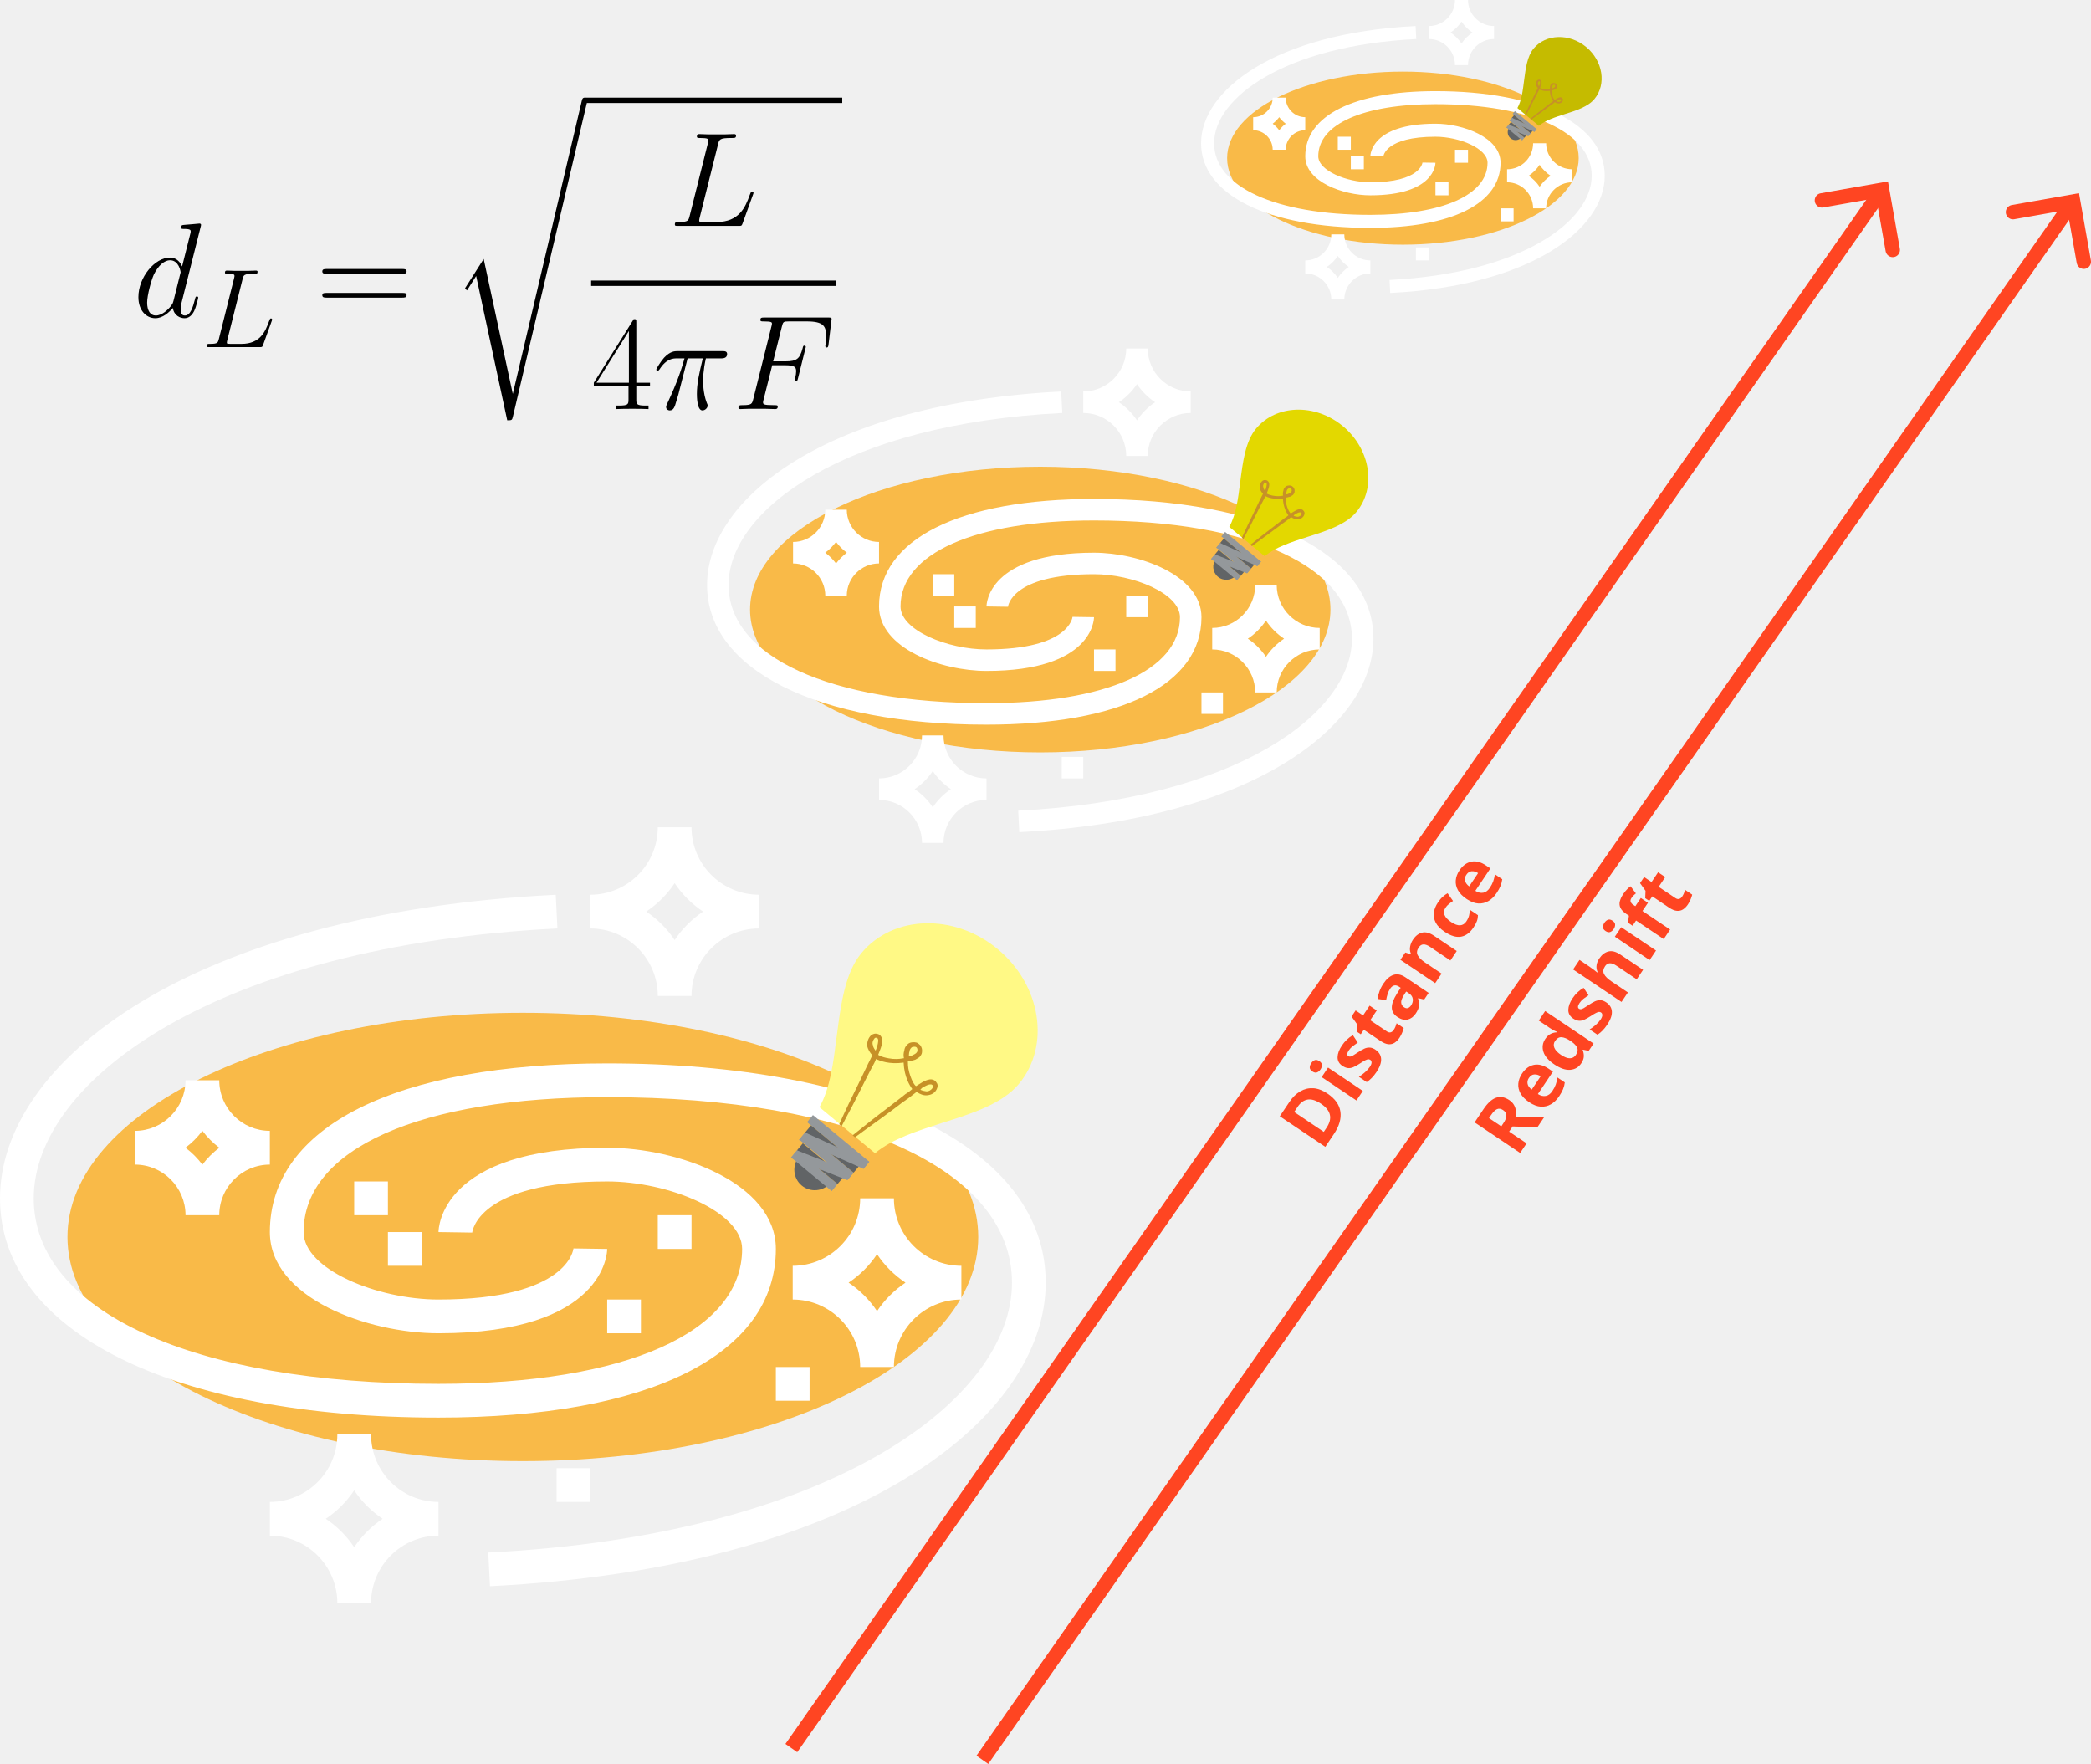
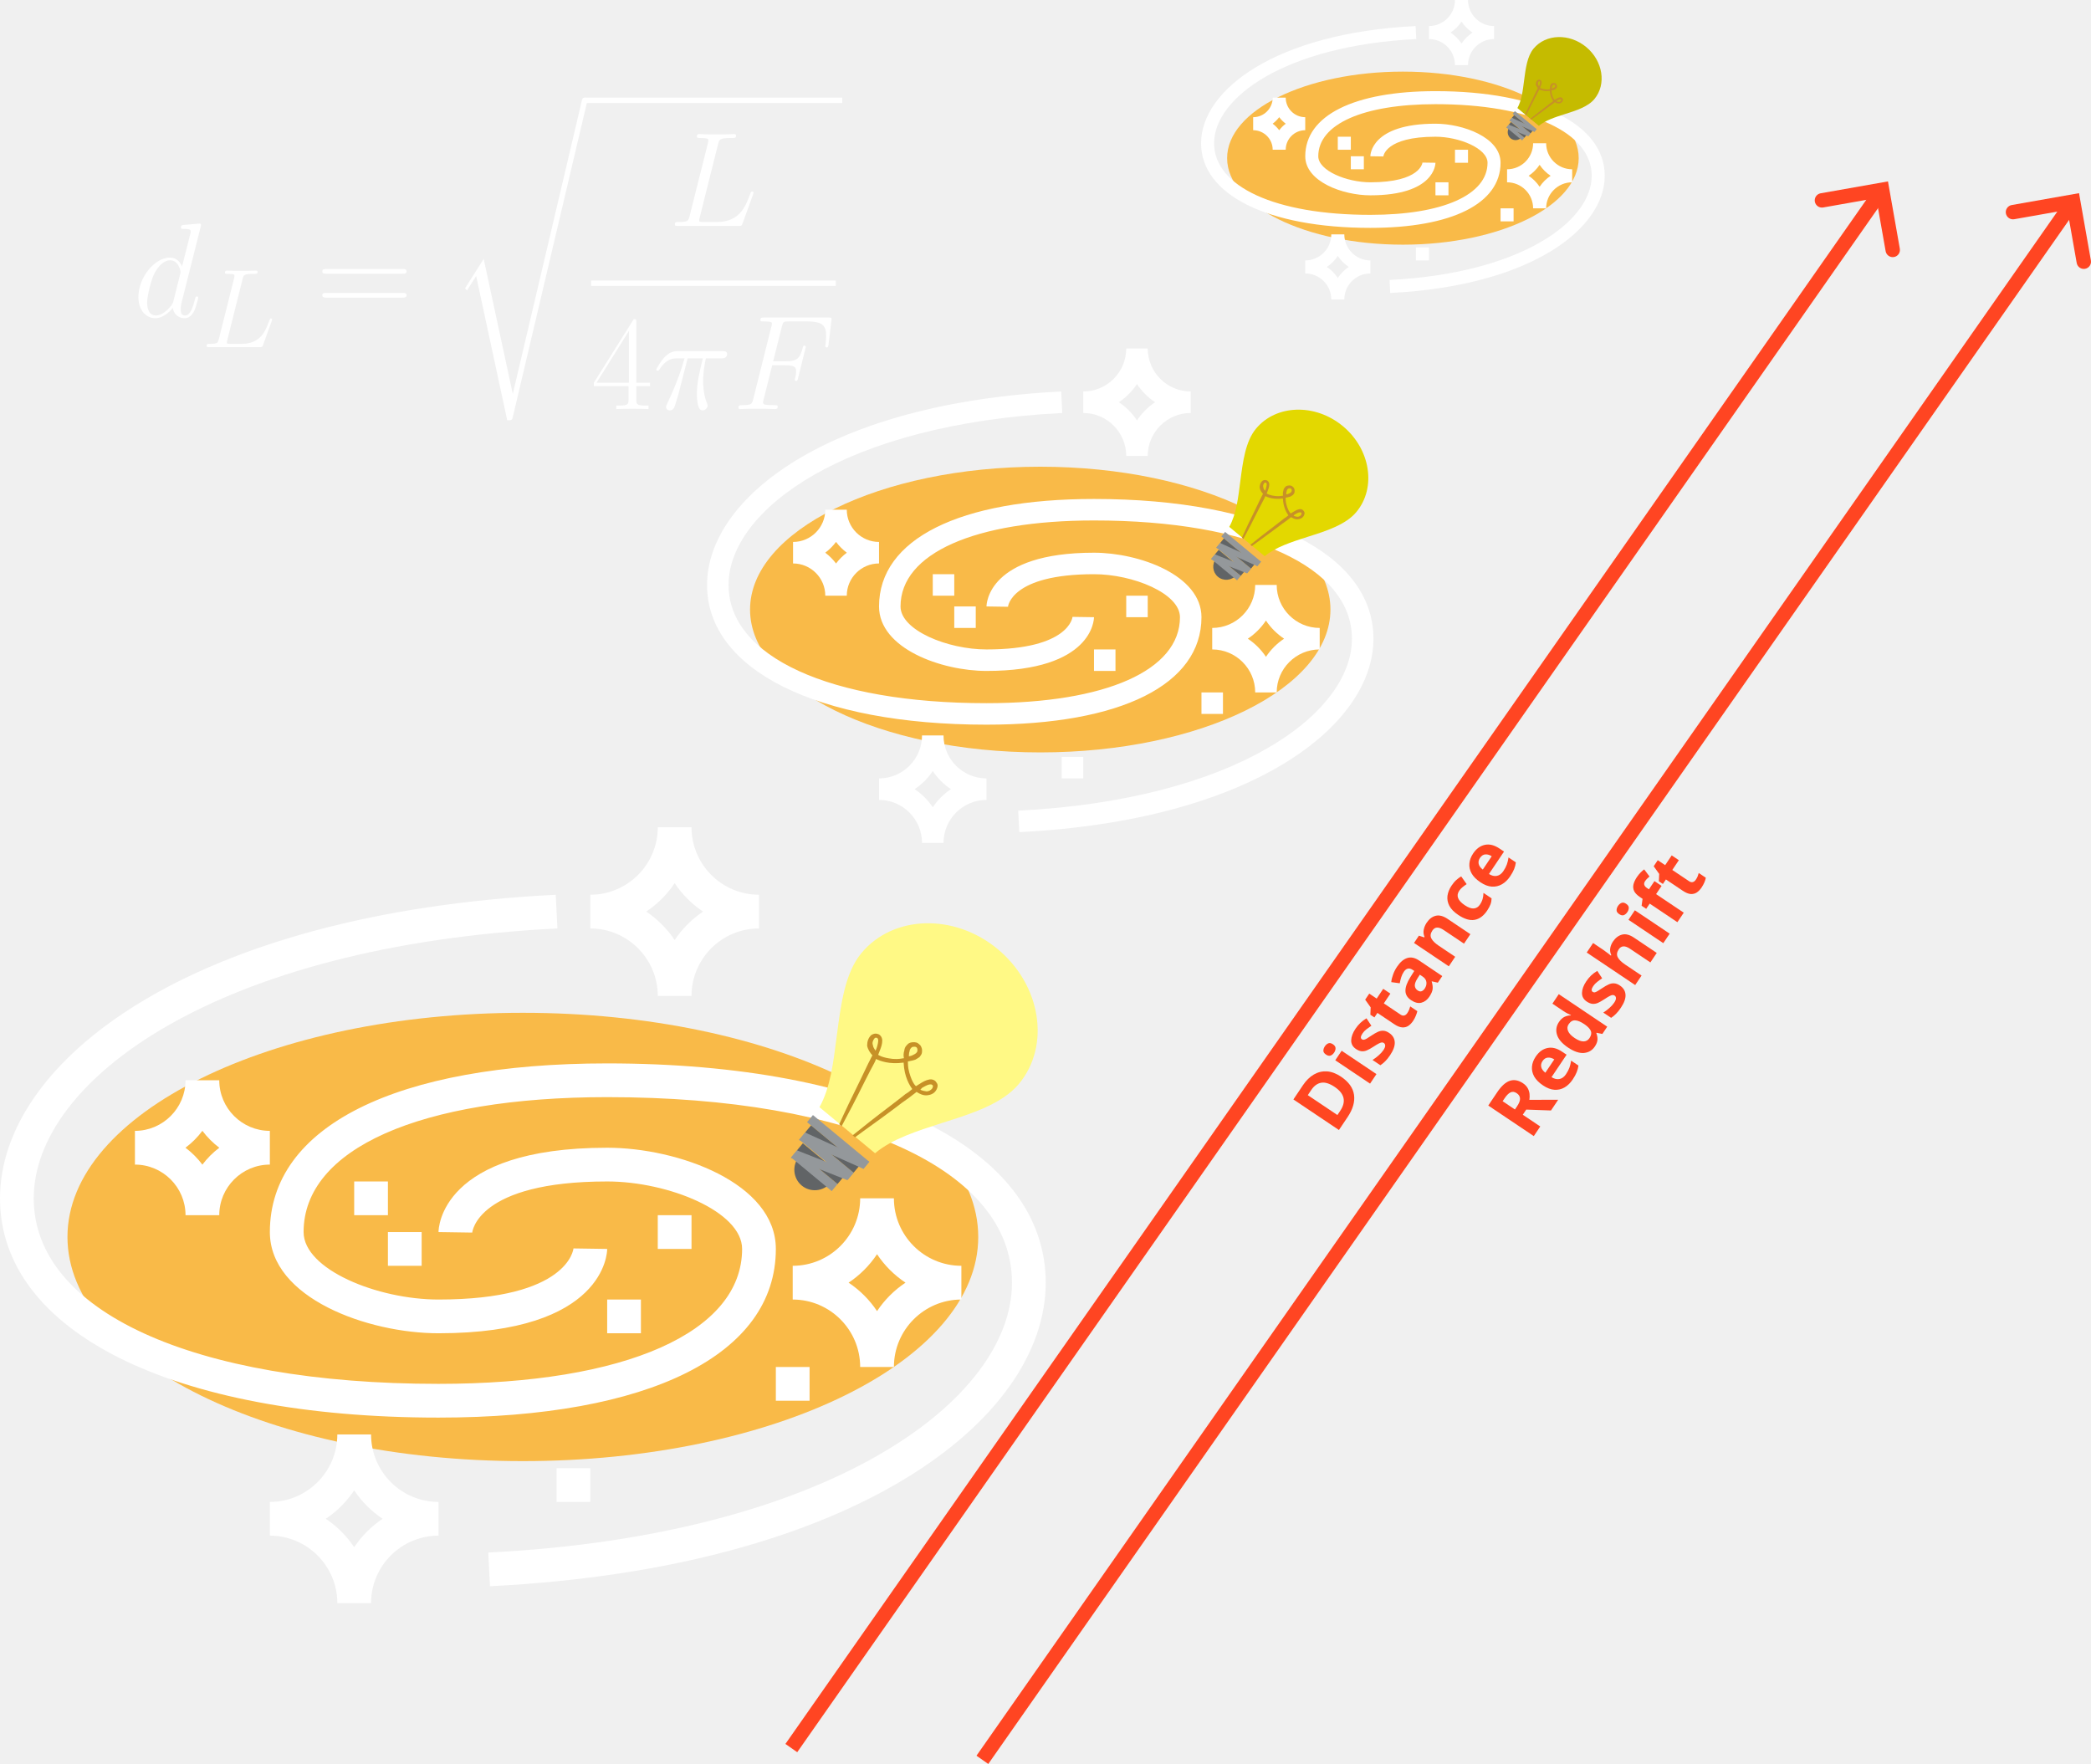
<svg xmlns="http://www.w3.org/2000/svg" xmlns:xlink="http://www.w3.org/1999/xlink" width="153.699mm" height="129.657mm" viewBox="0 0 153.699 129.657" version="1.1" id="svg14312" xml:space="preserve">
  <defs id="defs14309">
    <rect x="373.015" y="539.578" width="275.342" height="39.677" id="rect18502" />
-     <marker style="overflow:visible" id="Arrow3" refX="0" refY="0" orient="auto-start-reverse" markerWidth="4.207" markerHeight="7" viewBox="0 0 4.207 7" preserveAspectRatio="xMidYMid">
-       <path style="fill:none;stroke:context-stroke;stroke-width:1;stroke-linecap:round" d="M 3,-3 0,0 3,3" id="arrow3" transform="rotate(180,0.125,0)" />
-     </marker>
-     <marker style="overflow:visible" id="Arrow3-5" refX="0" refY="0" orient="auto-start-reverse" markerWidth="4.207" markerHeight="7" viewBox="0 0 4.207 7" preserveAspectRatio="xMidYMid">
-       <path style="fill:none;stroke:context-stroke;stroke-width:1;stroke-linecap:round" d="M 3,-3 0,0 3,3" id="arrow3-6" transform="rotate(180,0.125,0)" />
-     </marker>
    <rect x="373.015" y="539.578" width="275.342" height="39.677" id="rect18502-2" />
    <path id="g0-114" d="M 11.551,53.59 H 11.526 L 6.172,28.753 2.925,33.859 c -0.174,0.223 -0.174,0.273 -0.174,0.297 0,0.099 0.322,0.372 0.347,0.397 l 1.686,-2.652 5.726,26.597 c 0.818,0 0.892,0 1.041,-0.644 L 25.184,0.025 c 0.05,-0.174 0.099,-0.397 0.099,-0.521 0,-0.273 -0.198,-0.496 -0.496,-0.496 -0.397,0 -0.471,0.322 -0.545,0.669 z" />
    <path id="g3-52" d="m 8.328,-16.037 c 0,-0.521 -0.025,-0.545 -0.471,-0.545 L 0.496,-4.858 v 0.644 h 6.395 v 2.429 c 0,0.892 -0.05,1.14 -1.785,1.14 H 4.635 V 0 c 0.793,-0.05 2.132,-0.05 2.974,-0.05 0.843,0 2.181,0 2.974,0.05 v -0.644 h -0.471 c -1.735,0 -1.785,-0.248 -1.785,-1.14 v -2.429 h 2.528 V -4.858 H 8.328 Z m -1.363,1.636 v 9.543 h -5.974 z" />
    <path id="g3-61" d="m 15.938,-7.957 c 0.372,0 0.744,0 0.744,-0.421 0,-0.446 -0.421,-0.446 -0.843,-0.446 H 1.983 c -0.421,0 -0.843,0 -0.843,0.446 0,0.421 0.372,0.421 0.744,0.421 z m -0.099,4.412 c 0.421,0 0.843,0 0.843,-0.446 0,-0.421 -0.372,-0.421 -0.744,-0.421 H 1.884 c -0.372,0 -0.744,0 -0.744,0.421 0,0.446 0.421,0.446 0.843,0.446 z" />
    <use id="g2-25" xlink:href="#g1-25" transform="scale(1.199614)" />
    <use id="g2-70" xlink:href="#g1-70" transform="scale(1.199614)" />
    <use id="g2-76" xlink:href="#g1-76" transform="scale(1.199614)" />
    <use id="g2-100" xlink:href="#g1-100" transform="scale(1.199614)" />
    <path id="g1-25" d="m 5.352,-7.79 h 2.335 c -0.558,2.314 -0.909,3.823 -0.909,5.476 0,0.289 0,2.521 0.847,2.521 0.434,0 0.806,-0.393 0.806,-0.744 0,-0.103 0,-0.145 -0.145,-0.455 -0.558,-1.426 -0.558,-3.203 -0.558,-3.347 0,-0.124 0,-1.591 0.434,-3.451 h 2.314 c 0.269,0 0.95,0 0.95,-0.661 0,-0.455 -0.393,-0.455 -0.765,-0.455 h -6.798 c -0.475,0 -1.178,0 -2.128,1.012 -0.537,0.599 -1.198,1.694 -1.198,1.818 0,0.124 0.103,0.165 0.227,0.165 0.145,0 0.165,-0.062 0.269,-0.186 C 2.108,-7.79 3.182,-7.79 3.699,-7.79 h 1.178 c -0.455,1.55 -0.971,3.347 -2.665,6.963 -0.165,0.331 -0.165,0.372 -0.165,0.496 0,0.434 0.372,0.537 0.558,0.537 0.599,0 0.765,-0.537 1.012,-1.405 0.331,-1.054 0.331,-1.095 0.537,-1.922 z" />
    <path id="g1-70" d="m 6.137,-6.736 h 1.984 c 1.57,0 1.694,0.351 1.694,0.95 0,0.269 -0.041,0.558 -0.145,1.012 -0.041,0.083 -0.062,0.186 -0.062,0.227 0,0.145 0.083,0.227 0.227,0.227 0.165,0 0.186,-0.083 0.269,-0.413 l 1.198,-4.814 c 0,-0.083 -0.062,-0.207 -0.207,-0.207 -0.186,0 -0.207,0.083 -0.289,0.434 -0.434,1.55 -0.847,1.984 -2.645,1.984 h -1.88 l 1.343,-5.352 c 0.186,-0.723 0.227,-0.785 1.074,-0.785 h 2.769 c 2.583,0 2.955,0.765 2.955,2.232 0,0.124 0,0.579 -0.062,1.116 -0.021,0.083 -0.062,0.351 -0.062,0.434 0,0.165 0.103,0.227 0.227,0.227 0.145,0 0.227,-0.083 0.269,-0.455 l 0.434,-3.616 c 0,-0.062 0.041,-0.269 0.041,-0.31 0,-0.227 -0.186,-0.227 -0.558,-0.227 H 4.918 c -0.393,0 -0.599,0 -0.599,0.372 0,0.227 0.145,0.227 0.496,0.227 1.281,0 1.281,0.145 1.281,0.372 0,0.103 -0.021,0.186 -0.083,0.413 L 3.223,-1.529 c -0.186,0.723 -0.227,0.93 -1.674,0.93 -0.393,0 -0.599,0 -0.599,0.372 C 0.95,0 1.136,0 1.26,0 1.653,0 2.066,-0.041 2.459,-0.041 H 5.145 C 5.6,-0.041 6.095,0 6.55,0 c 0.186,0 0.434,0 0.434,-0.372 0,-0.227 -0.124,-0.227 -0.579,-0.227 -1.632,0 -1.674,-0.145 -1.674,-0.455 0,-0.103 0.041,-0.269 0.083,-0.413 z" />
    <path id="g1-76" d="m 7.583,-12.521 c 0.186,-0.785 0.248,-0.992 2.066,-0.992 0.558,0 0.703,0 0.703,-0.393 0,-0.207 -0.227,-0.207 -0.31,-0.207 -0.413,0 -0.888,0.041 -1.302,0.041 H 5.971 c -0.393,0 -0.847,-0.041 -1.24,-0.041 -0.165,0 -0.393,0 -0.393,0.393 0,0.207 0.186,0.207 0.496,0.207 1.26,0 1.26,0.165 1.26,0.393 0,0.041 0,0.165 -0.083,0.475 L 3.223,-1.529 c -0.186,0.723 -0.227,0.93 -1.674,0.93 -0.393,0 -0.599,0 -0.599,0.372 C 0.95,0 1.074,0 1.488,0 h 9.257 c 0.455,0 0.475,-0.021 0.62,-0.393 l 1.591,-4.401 c 0.041,-0.103 0.083,-0.227 0.083,-0.289 0,-0.124 -0.103,-0.207 -0.207,-0.207 -0.021,0 -0.124,0 -0.165,0.083 -0.041,0.021 -0.041,0.062 -0.207,0.455 -0.661,1.818 -1.591,4.153 -5.083,4.153 H 5.393 c -0.289,0 -0.331,0 -0.455,-0.021 -0.227,-0.021 -0.248,-0.062 -0.248,-0.227 0,-0.145 0.041,-0.269 0.083,-0.455 z" />
    <path id="g1-100" d="m 10.393,-13.823 c 0.021,-0.083 0.062,-0.207 0.062,-0.31 0,-0.207 -0.207,-0.207 -0.248,-0.207 -0.021,0 -1.033,0.083 -1.136,0.103 -0.351,0.021 -0.661,0.062 -1.033,0.083 -0.517,0.041 -0.661,0.062 -0.661,0.434 0,0.207 0.165,0.207 0.455,0.207 1.012,0 1.033,0.186 1.033,0.393 0,0.124 -0.041,0.289 -0.062,0.351 L 7.542,-7.748 C 7.315,-8.286 6.757,-9.112 5.682,-9.112 c -2.335,0 -4.856,3.017 -4.856,6.075 0,2.046 1.198,3.244 2.603,3.244 1.136,0 2.108,-0.888 2.686,-1.57 0.207,1.219 1.178,1.57 1.798,1.57 0.62,0 1.116,-0.372 1.488,-1.116 0.331,-0.703 0.62,-1.963 0.62,-2.046 0,-0.103 -0.083,-0.186 -0.207,-0.186 -0.186,0 -0.207,0.103 -0.289,0.413 -0.31,1.219 -0.703,2.521 -1.55,2.521 -0.599,0 -0.641,-0.537 -0.641,-0.95 0,-0.083 0,-0.517 0.145,-1.095 z M 6.219,-2.459 c -0.103,0.351 -0.103,0.393 -0.393,0.785 -0.455,0.579 -1.364,1.467 -2.335,1.467 -0.847,0 -1.322,-0.765 -1.322,-1.984 0,-1.136 0.641,-3.451 1.033,-4.318 0.703,-1.446 1.674,-2.19 2.48,-2.19 1.364,0 1.632,1.694 1.632,1.86 0,0.021 -0.062,0.289 -0.083,0.331 z" />
  </defs>
  <g id="layer1" transform="translate(21.22849,37.40943)">
    <g id="g16296" transform="matrix(0.2645833,0,0,0.2645833,-21.75766,13.47963)">
      <g id="g16294">
        <ellipse style="fill:#f9ba48" cx="147.256" cy="151.301" rx="126.513" ry="62.273" id="ellipse16268" />
        <path style="fill:#ffffff" d="m 170.684,103.086 c -58.679,0 -93.713,17.515 -93.713,46.857 0,18.344 27.214,28.114 46.857,28.114 46.327,0 46.857,-22.472 46.857,-23.428 l -9.367,-0.141 c -0.009,0.141 -1.354,14.198 -37.49,14.198 -16.976,0 -37.485,-8.359 -37.485,-18.743 0,-23.124 32.317,-37.485 84.342,-37.485 68.312,0 112.456,20.233 112.456,51.542 0,32.818 -50.989,70.252 -145.49,74.975 l 0.469,9.357 c 101.36,-5.065 154.393,-46.262 154.393,-84.333 -0.002,-37.003 -47.824,-60.913 -121.829,-60.913 z" id="path16270" />
        <path style="fill:#ffffff" d="m 217.541,154.628 c 0,-18.344 -27.214,-28.114 -46.857,-28.114 -46.327,0 -46.857,22.472 -46.857,23.428 l 9.367,0.141 c 0.009,-0.141 1.354,-14.198 37.49,-14.198 16.976,0 37.485,8.359 37.485,18.743 0,23.124 -32.317,37.485 -84.342,37.485 -68.312,0 -112.456,-20.233 -112.456,-51.542 0,-32.818 50.989,-70.252 145.49,-74.975 l -0.469,-9.357 C 55.032,61.303 2,102.5 2,140.571 c 0,37.003 47.822,60.914 121.827,60.914 58.679,0 93.714,-17.515 93.714,-46.857 z" id="path16272" />
        <path style="fill:#ffffff" d="m 53.542,107.771 c 0,7.75 -6.307,14.057 -14.057,14.057 v 9.371 c 7.75,0 14.057,6.307 14.057,14.057 h 9.371 c 0,-7.75 6.307,-14.057 14.057,-14.057 v -9.371 c -7.75,0 -14.057,-6.307 -14.057,-14.057 z m 4.686,23.443 c -1.335,-1.776 -2.919,-3.364 -4.7,-4.7 1.781,-1.335 3.364,-2.924 4.7,-4.7 1.335,1.776 2.919,3.364 4.7,4.7 -1.781,1.335 -3.365,2.924 -4.7,4.7 z" id="path16274" />
        <path style="fill:#ffffff" d="m 240.969,187.428 h 9.371 c 0,-10.337 8.406,-18.743 18.743,-18.743 v -9.371 c -10.337,0 -18.743,-8.406 -18.743,-18.743 h -9.371 c 0,10.337 -8.406,18.743 -18.743,18.743 v 9.371 c 10.337,0 18.743,8.406 18.743,18.743 z m 4.686,-31.333 c 2.08,3.13 4.775,5.82 7.905,7.905 -3.13,2.08 -5.82,4.775 -7.905,7.905 -2.08,-3.13 -4.775,-5.82 -7.905,-7.905 3.13,-2.081 5.824,-4.775 7.905,-7.905 z" id="path16276" />
        <path style="fill:#ffffff" d="m 105.085,206.17 h -9.371 c 0,10.337 -8.406,18.743 -18.743,18.743 v 9.371 c 10.337,0 18.743,8.406 18.743,18.743 h 9.371 c 0,-10.337 8.406,-18.743 18.743,-18.743 v -9.371 c -10.337,0 -18.743,-8.406 -18.743,-18.743 z m -4.686,31.333 c -2.08,-3.13 -4.775,-5.82 -7.905,-7.905 3.13,-2.08 5.82,-4.775 7.905,-7.905 2.08,3.13 4.775,5.82 7.905,7.905 -3.13,2.081 -5.825,4.775 -7.905,7.905 z" id="path16278" />
        <path style="fill:#ffffff" d="m 184.741,84.343 h 9.371 c 0,-10.337 8.406,-18.743 18.743,-18.743 v -9.371 c -10.337,0 -18.743,-8.406 -18.743,-18.743 h -9.371 c 0,10.337 -8.406,18.743 -18.743,18.743 V 65.6 c 10.337,0 18.743,8.406 18.743,18.743 z m 4.686,-31.333 c 2.08,3.13 4.775,5.82 7.905,7.905 -3.13,2.08 -5.82,4.775 -7.905,7.905 -2.08,-3.13 -4.775,-5.82 -7.905,-7.905 3.13,-2.081 5.824,-4.775 7.905,-7.905 z" id="path16280" />
        <rect x="100.399" y="135.885" style="fill:#ffffff" width="9.371" height="9.371" id="rect16282" />
        <rect x="109.77" y="149.942" style="fill:#ffffff" width="9.371" height="9.371" id="rect16284" />
        <rect x="170.684" y="168.685" style="fill:#ffffff" width="9.371" height="9.371" id="rect16286" />
        <rect x="184.741" y="145.257" style="fill:#ffffff" width="9.371" height="9.371" id="rect16288" />
        <rect x="217.541" y="187.428" style="fill:#ffffff" width="9.371" height="9.371" id="rect16290" />
        <rect x="156.627" y="215.542" style="fill:#ffffff" width="9.371" height="9.371" id="rect16292" />
        <g id="g17436" transform="matrix(1.094839,0.907303,-0.907303,1.094839,245.9494,40.10526)">
          <path d="m 28,58 c 0,2.2 1.8,4 4,4 2.2,0 4,-1.8 4,-4 h -8" fill="#616466" id="path17394" />
          <path d="M 24.9,48 H 39 C 39.8,43.7 42.5,39.5 45.3,35.1 48.6,30 52,24.7 52,19.6 52,9.9 43,2 32,2 21,2 12,9.9 12,19.6 c 0,5.1 3.4,10.4 6.6,15.5 2.8,4.4 5.5,8.6 6.3,12.9" fill="#ffce31" id="path17396" style="fill:#fff985;fill-opacity:1" />
          <path d="m 26.4,33.6 c 0.1,0.6 0.3,1.2 0.4,1.8 0.3,1.1 0.5,2.1 0.8,3.2 0.9,3.8 1.7,7 2.4,9.5 h 0.6 c -0.5,-2.5 -1.2,-5.8 -2.1,-9.6 -0.2,-1 -0.5,-2.1 -0.7,-3.2 -0.1,-0.5 -0.2,-1.1 -0.4,-1.6 0.8,-0.2 2.7,-0.8 4.6,-2.9 1.9,2.1 3.8,2.7 4.6,2.9 -0.1,0.6 -0.2,1.1 -0.4,1.6 -0.2,1.1 -0.5,2.2 -0.7,3.2 -0.9,3.8 -1.6,7.1 -2.1,9.6 H 34 c 0.6,-2.5 1.5,-5.7 2.4,-9.5 0.2,-1 0.5,-2.1 0.8,-3.2 0.1,-0.6 0.3,-1.2 0.4,-1.8 0.8,-0.1 1.5,-0.3 2,-0.8 0.6,-0.6 0.9,-1.3 0.7,-2.1 -0.1,-0.4 -0.3,-0.9 -0.9,-1 -0.3,-0.1 -0.5,-0.1 -0.8,0 -0.3,0.1 -0.5,0.3 -0.6,0.4 -0.5,0.6 -0.7,1.2 -0.9,1.8 l -0.3,0.9 c 0,0 -0.8,0.1 -2.7,-1.2 -1,-0.7 -1.3,-1.2 -1.6,-1.5 0.3,-0.4 0.6,-0.7 0.9,-1.2 0.1,-0.3 0.2,-0.5 0.3,-0.9 0,-0.3 0,-0.7 -0.2,-1 -0.2,-0.3 -0.4,-0.6 -0.9,-0.8 -0.2,-0.1 -0.4,-0.1 -0.6,-0.1 -0.2,0 -0.4,0 -0.6,0.1 -0.4,0.2 -0.7,0.5 -0.9,0.8 -0.2,0.3 -0.2,0.7 -0.2,1 0,0.3 0.1,0.6 0.3,0.9 0.2,0.5 0.5,0.9 0.9,1.2 -0.3,0.3 -0.6,0.8 -1.6,1.5 -1.8,1.2 -2.7,1.2 -2.7,1.2 L 26.9,31.9 C 26.7,31.3 26.5,30.7 26,30.1 25.9,30 25.7,29.8 25.4,29.7 c -0.3,-0.1 -0.6,-0.1 -0.8,0 -0.6,0.2 -0.8,0.7 -0.9,1 -0.1,0.8 0.2,1.5 0.7,2.1 0.6,0.5 1.3,0.7 2,0.8 M 38,32.1 c 0.2,-0.5 0.4,-1.1 0.8,-1.4 0.1,-0.1 0.2,-0.1 0.2,-0.1 h 0.2 c 0.1,0 0.2,0.1 0.3,0.4 0.1,0.4 -0.1,1 -0.5,1.3 -0.3,0.2 -0.7,0.4 -1.1,0.5 0,-0.3 0,-0.5 0.1,-0.7 m -6.6,-4.8 c 0.2,-0.2 0.4,-0.4 0.6,-0.4 0.2,0 0.4,0.1 0.6,0.4 0.2,0.3 0.1,0.7 -0.1,1.1 -0.1,0.3 -0.3,0.6 -0.5,0.8 -0.2,-0.3 -0.4,-0.5 -0.5,-0.8 -0.2,-0.3 -0.3,-0.7 -0.1,-1.1 m -6.8,3.5 c 0,-0.2 0.1,-0.3 0.3,-0.4 h 0.2 c 0,0 0.1,0.1 0.2,0.1 0.3,0.3 0.6,0.9 0.8,1.4 0.1,0.2 0.1,0.4 0.2,0.6 -0.4,-0.1 -0.8,-0.2 -1.1,-0.5 -0.4,-0.2 -0.6,-0.7 -0.6,-1.2" fill="#c79127" id="path17398" />
          <g fill="#94989b" id="g17404">
            <path d="m 24.9,50 h 14.3 v 1.8 H 24.9 Z" id="path17400" />
            <path d="m 25.9,53.6 h 12.3 v 1.8 H 25.9 Z" id="path17402" />
          </g>
          <path fill="#616466" d="m 25.9,51.8 h 12.3 v 1.8 H 25.9 Z" id="path17406" />
          <g fill="#94989b" id="g17412">
            <path d="m 39.2,50 -13.3,3.6 v 1.9 l 13.3,-3.7 z" id="path17408" />
            <path d="m 26.9,57.3 h 10.3 v 1.8 H 26.9 Z" id="path17410" />
          </g>
          <path fill="#616466" d="m 26.9,55.5 h 10.3 v 1.8 H 26.9 Z" id="path17414" />
          <path fill="#94989b" d="m 38.2,53.6 -11.3,3.7 v 1.9 l 11.3,-3.7 z" id="path17416" />
        </g>
      </g>
    </g>
  </g>
  <g id="galmid" transform="matrix(0.1686043,0,0,0.1686043,51.63547,19.29503)">
    <ellipse cx="147.256" cy="151.301" rx="126.513" ry="62.273" id="ellipsemid" style="fill-opacity:1;stroke:#000000;stroke-opacity:0" fill="#f9ba48" />
    <path style="fill:#ffffff" d="m 170.684,103.086 c -58.679,0 -93.713,17.515 -93.713,46.857 0,18.344 27.214,28.114 46.857,28.114 46.327,0 46.857,-22.472 46.857,-23.428 l -9.367,-0.141 c -0.009,0.141 -1.354,14.198 -37.49,14.198 -16.976,0 -37.485,-8.359 -37.485,-18.743 0,-23.124 32.317,-37.485 84.342,-37.485 68.312,0 112.456,20.233 112.456,51.542 0,32.818 -50.989,70.252 -145.49,74.975 l 0.469,9.357 c 101.36,-5.065 154.393,-46.262 154.393,-84.333 -0.002,-37.003 -47.824,-60.913 -121.829,-60.913 z" id="path16270-5" />
    <path style="fill:#ffffff" d="m 217.541,154.628 c 0,-18.344 -27.214,-28.114 -46.857,-28.114 -46.327,0 -46.857,22.472 -46.857,23.428 l 9.367,0.141 c 0.009,-0.141 1.354,-14.198 37.49,-14.198 16.976,0 37.485,8.359 37.485,18.743 0,23.124 -32.317,37.485 -84.342,37.485 -68.312,0 -112.456,-20.233 -112.456,-51.542 0,-32.818 50.989,-70.252 145.49,-74.975 l -0.469,-9.357 C 55.032,61.303 2,102.5 2,140.571 c 0,37.003 47.822,60.914 121.827,60.914 58.679,0 93.714,-17.515 93.714,-46.857 z" id="path16272-5" />
    <path style="fill:#ffffff" d="m 53.542,107.771 c 0,7.75 -6.307,14.057 -14.057,14.057 v 9.371 c 7.75,0 14.057,6.307 14.057,14.057 h 9.371 c 0,-7.75 6.307,-14.057 14.057,-14.057 v -9.371 c -7.75,0 -14.057,-6.307 -14.057,-14.057 z m 4.686,23.443 c -1.335,-1.776 -2.919,-3.364 -4.7,-4.7 1.781,-1.335 3.364,-2.924 4.7,-4.7 1.335,1.776 2.919,3.364 4.7,4.7 -1.781,1.335 -3.365,2.924 -4.7,4.7 z" id="path16274-4" />
    <path style="fill:#ffffff" d="m 240.969,187.428 h 9.371 c 0,-10.337 8.406,-18.743 18.743,-18.743 v -9.371 c -10.337,0 -18.743,-8.406 -18.743,-18.743 h -9.371 c 0,10.337 -8.406,18.743 -18.743,18.743 v 9.371 c 10.337,0 18.743,8.406 18.743,18.743 z m 4.686,-31.333 c 2.08,3.13 4.775,5.82 7.905,7.905 -3.13,2.08 -5.82,4.775 -7.905,7.905 -2.08,-3.13 -4.775,-5.82 -7.905,-7.905 3.13,-2.081 5.824,-4.775 7.905,-7.905 z" id="path16276-7" />
    <path style="fill:#ffffff" d="m 105.085,206.17 h -9.371 c 0,10.337 -8.406,18.743 -18.743,18.743 v 9.371 c 10.337,0 18.743,8.406 18.743,18.743 h 9.371 c 0,-10.337 8.406,-18.743 18.743,-18.743 v -9.371 c -10.337,0 -18.743,-8.406 -18.743,-18.743 z m -4.686,31.333 c -2.08,-3.13 -4.775,-5.82 -7.905,-7.905 3.13,-2.08 5.82,-4.775 7.905,-7.905 2.08,3.13 4.775,5.82 7.905,7.905 -3.13,2.081 -5.825,4.775 -7.905,7.905 z" id="path16278-6" />
    <path style="fill:#ffffff" d="m 184.741,84.343 h 9.371 c 0,-10.337 8.406,-18.743 18.743,-18.743 v -9.371 c -10.337,0 -18.743,-8.406 -18.743,-18.743 h -9.371 c 0,10.337 -8.406,18.743 -18.743,18.743 V 65.6 c 10.337,0 18.743,8.406 18.743,18.743 z m 4.686,-31.333 c 2.08,3.13 4.775,5.82 7.905,7.905 -3.13,2.08 -5.82,4.775 -7.905,7.905 -2.08,-3.13 -4.775,-5.82 -7.905,-7.905 3.13,-2.081 5.824,-4.775 7.905,-7.905 z" id="path16280-5" />
    <rect x="100.399" y="135.885" style="fill:#ffffff" width="9.371" height="9.371" id="rect16282-6" />
    <rect x="109.77" y="149.942" style="fill:#ffffff" width="9.371" height="9.371" id="rect16284-9" />
    <rect x="170.684" y="168.685" style="fill:#ffffff" width="9.371" height="9.371" id="rect16286-3" />
    <rect x="184.741" y="145.257" style="fill:#ffffff" width="9.371" height="9.371" id="rect16288-7" />
    <rect x="217.541" y="187.428" style="fill:#ffffff" width="9.371" height="9.371" id="rect16290-4" />
    <rect x="156.627" y="215.542" style="fill:#ffffff" width="9.371" height="9.371" id="rect16292-5" />
    <g transform="matrix(1.094839,0.907303,-0.907303,1.094839,245.9494,40.10526)" id="ampmid">
      <path d="m 28,58 c 0,2.2 1.8,4 4,4 2.2,0 4,-1.8 4,-4 h -8" fill="#616466" id="path17394-5" />
      <path d="M 24.9,48 H 39 C 39.8,43.7 42.5,39.5 45.3,35.1 48.6,30 52,24.7 52,19.6 52,9.9 43,2 32,2 21,2 12,9.9 12,19.6 c 0,5.1 3.4,10.4 6.6,15.5 2.8,4.4 5.5,8.6 6.3,12.9" id="bulbmid" style="fill-opacity:1;stroke:#000000;stroke-opacity:0" fill="#e3d800" />
      <path d="m 26.4,33.6 c 0.1,0.6 0.3,1.2 0.4,1.8 0.3,1.1 0.5,2.1 0.8,3.2 0.9,3.8 1.7,7 2.4,9.5 h 0.6 c -0.5,-2.5 -1.2,-5.8 -2.1,-9.6 -0.2,-1 -0.5,-2.1 -0.7,-3.2 -0.1,-0.5 -0.2,-1.1 -0.4,-1.6 0.8,-0.2 2.7,-0.8 4.6,-2.9 1.9,2.1 3.8,2.7 4.6,2.9 -0.1,0.6 -0.2,1.1 -0.4,1.6 -0.2,1.1 -0.5,2.2 -0.7,3.2 -0.9,3.8 -1.6,7.1 -2.1,9.6 H 34 c 0.6,-2.5 1.5,-5.7 2.4,-9.5 0.2,-1 0.5,-2.1 0.8,-3.2 0.1,-0.6 0.3,-1.2 0.4,-1.8 0.8,-0.1 1.5,-0.3 2,-0.8 0.6,-0.6 0.9,-1.3 0.7,-2.1 -0.1,-0.4 -0.3,-0.9 -0.9,-1 -0.3,-0.1 -0.5,-0.1 -0.8,0 -0.3,0.1 -0.5,0.3 -0.6,0.4 -0.5,0.6 -0.7,1.2 -0.9,1.8 l -0.3,0.9 c 0,0 -0.8,0.1 -2.7,-1.2 -1,-0.7 -1.3,-1.2 -1.6,-1.5 0.3,-0.4 0.6,-0.7 0.9,-1.2 0.1,-0.3 0.2,-0.5 0.3,-0.9 0,-0.3 0,-0.7 -0.2,-1 -0.2,-0.3 -0.4,-0.6 -0.9,-0.8 -0.2,-0.1 -0.4,-0.1 -0.6,-0.1 -0.2,0 -0.4,0 -0.6,0.1 -0.4,0.2 -0.7,0.5 -0.9,0.8 -0.2,0.3 -0.2,0.7 -0.2,1 0,0.3 0.1,0.6 0.3,0.9 0.2,0.5 0.5,0.9 0.9,1.2 -0.3,0.3 -0.6,0.8 -1.6,1.5 -1.8,1.2 -2.7,1.2 -2.7,1.2 L 26.9,31.9 C 26.7,31.3 26.5,30.7 26,30.1 25.9,30 25.7,29.8 25.4,29.7 c -0.3,-0.1 -0.6,-0.1 -0.8,0 -0.6,0.2 -0.8,0.7 -0.9,1 -0.1,0.8 0.2,1.5 0.7,2.1 0.6,0.5 1.3,0.7 2,0.8 M 38,32.1 c 0.2,-0.5 0.4,-1.1 0.8,-1.4 0.1,-0.1 0.2,-0.1 0.2,-0.1 h 0.2 c 0.1,0 0.2,0.1 0.3,0.4 0.1,0.4 -0.1,1 -0.5,1.3 -0.3,0.2 -0.7,0.4 -1.1,0.5 0,-0.3 0,-0.5 0.1,-0.7 m -6.6,-4.8 c 0.2,-0.2 0.4,-0.4 0.6,-0.4 0.2,0 0.4,0.1 0.6,0.4 0.2,0.3 0.1,0.7 -0.1,1.1 -0.1,0.3 -0.3,0.6 -0.5,0.8 -0.2,-0.3 -0.4,-0.5 -0.5,-0.8 -0.2,-0.3 -0.3,-0.7 -0.1,-1.1 m -6.8,3.5 c 0,-0.2 0.1,-0.3 0.3,-0.4 h 0.2 c 0,0 0.1,0.1 0.2,0.1 0.3,0.3 0.6,0.9 0.8,1.4 0.1,0.2 0.1,0.4 0.2,0.6 -0.4,-0.1 -0.8,-0.2 -1.1,-0.5 -0.4,-0.2 -0.6,-0.7 -0.6,-1.2" fill="#c79127" id="path17398-7" />
      <g fill="#94989b" id="g17404-4">
        <path d="m 24.9,50 h 14.3 v 1.8 H 24.9 Z" id="path17400-4" />
        <path d="m 25.9,53.6 h 12.3 v 1.8 H 25.9 Z" id="path17402-3" />
      </g>
      <path fill="#616466" d="m 25.9,51.8 h 12.3 v 1.8 H 25.9 Z" id="path17406-0" />
      <g fill="#94989b" id="g17412-7">
        <path d="m 39.2,50 -13.3,3.6 v 1.9 l 13.3,-3.7 z" id="path17408-8" />
        <path d="m 26.9,57.3 h 10.3 v 1.8 H 26.9 Z" id="path17410-6" />
      </g>
      <path fill="#616466" d="m 26.9,55.5 h 10.3 v 1.8 H 26.9 Z" id="path17414-8" />
      <path fill="#94989b" d="m 38.2,53.6 -11.3,3.7 v 1.9 l 11.3,-3.7 z" id="path17416-8" />
    </g>
  </g>
  <g id="g16294-6-4" transform="matrix(0.1021324,0,0,0.1021324,88.08101,-3.828537)">
    <ellipse style="fill-opacity:1" cx="147.256" cy="151.301" rx="126.513" ry="62.273" id="ellipsefar" fill="#f9ba48" />
    <path style="fill:#ffffff" d="m 170.684,103.086 c -58.679,0 -93.713,17.515 -93.713,46.857 0,18.344 27.214,28.114 46.857,28.114 46.327,0 46.857,-22.472 46.857,-23.428 l -9.367,-0.141 c -0.009,0.141 -1.354,14.198 -37.49,14.198 -16.976,0 -37.485,-8.359 -37.485,-18.743 0,-23.124 32.317,-37.485 84.342,-37.485 68.312,0 112.456,20.233 112.456,51.542 0,32.818 -50.989,70.252 -145.49,74.975 l 0.469,9.357 c 101.36,-5.065 154.393,-46.262 154.393,-84.333 -0.002,-37.003 -47.824,-60.913 -121.829,-60.913 z" id="path16270-5-1" />
    <path style="fill:#ffffff" d="m 217.541,154.628 c 0,-18.344 -27.214,-28.114 -46.857,-28.114 -46.327,0 -46.857,22.472 -46.857,23.428 l 9.367,0.141 c 0.009,-0.141 1.354,-14.198 37.49,-14.198 16.976,0 37.485,8.359 37.485,18.743 0,23.124 -32.317,37.485 -84.342,37.485 -68.312,0 -112.456,-20.233 -112.456,-51.542 0,-32.818 50.989,-70.252 145.49,-74.975 l -0.469,-9.357 C 55.032,61.303 2,102.5 2,140.571 c 0,37.003 47.822,60.914 121.827,60.914 58.679,0 93.714,-17.515 93.714,-46.857 z" id="path16272-5-4" />
    <path style="fill:#ffffff" d="m 53.542,107.771 c 0,7.75 -6.307,14.057 -14.057,14.057 v 9.371 c 7.75,0 14.057,6.307 14.057,14.057 h 9.371 c 0,-7.75 6.307,-14.057 14.057,-14.057 v -9.371 c -7.75,0 -14.057,-6.307 -14.057,-14.057 z m 4.686,23.443 c -1.335,-1.776 -2.919,-3.364 -4.7,-4.7 1.781,-1.335 3.364,-2.924 4.7,-4.7 1.335,1.776 2.919,3.364 4.7,4.7 -1.781,1.335 -3.365,2.924 -4.7,4.7 z" id="path16274-4-9" />
    <path style="fill:#ffffff" d="m 240.969,187.428 h 9.371 c 0,-10.337 8.406,-18.743 18.743,-18.743 v -9.371 c -10.337,0 -18.743,-8.406 -18.743,-18.743 h -9.371 c 0,10.337 -8.406,18.743 -18.743,18.743 v 9.371 c 10.337,0 18.743,8.406 18.743,18.743 z m 4.686,-31.333 c 2.08,3.13 4.775,5.82 7.905,7.905 -3.13,2.08 -5.82,4.775 -7.905,7.905 -2.08,-3.13 -4.775,-5.82 -7.905,-7.905 3.13,-2.081 5.824,-4.775 7.905,-7.905 z" id="path16276-7-2" />
    <path style="fill:#ffffff" d="m 105.085,206.17 h -9.371 c 0,10.337 -8.406,18.743 -18.743,18.743 v 9.371 c 10.337,0 18.743,8.406 18.743,18.743 h 9.371 c 0,-10.337 8.406,-18.743 18.743,-18.743 v -9.371 c -10.337,0 -18.743,-8.406 -18.743,-18.743 z m -4.686,31.333 c -2.08,-3.13 -4.775,-5.82 -7.905,-7.905 3.13,-2.08 5.82,-4.775 7.905,-7.905 2.08,3.13 4.775,5.82 7.905,7.905 -3.13,2.081 -5.825,4.775 -7.905,7.905 z" id="path16278-6-0" />
    <path style="fill:#ffffff" d="m 184.741,84.343 h 9.371 c 0,-10.337 8.406,-18.743 18.743,-18.743 v -9.371 c -10.337,0 -18.743,-8.406 -18.743,-18.743 h -9.371 c 0,10.337 -8.406,18.743 -18.743,18.743 V 65.6 c 10.337,0 18.743,8.406 18.743,18.743 z m 4.686,-31.333 c 2.08,3.13 4.775,5.82 7.905,7.905 -3.13,2.08 -5.82,4.775 -7.905,7.905 -2.08,-3.13 -4.775,-5.82 -7.905,-7.905 3.13,-2.081 5.824,-4.775 7.905,-7.905 z" id="path16280-5-6" />
    <rect x="100.399" y="135.885" style="fill:#ffffff" width="9.371" height="9.371" id="rect16282-6-8" />
    <rect x="109.77" y="149.942" style="fill:#ffffff" width="9.371" height="9.371" id="rect16284-9-9" />
    <rect x="170.684" y="168.685" style="fill:#ffffff" width="9.371" height="9.371" id="rect16286-3-2" />
    <rect x="184.741" y="145.257" style="fill:#ffffff" width="9.371" height="9.371" id="rect16288-7-6" />
    <rect x="217.541" y="187.428" style="fill:#ffffff" width="9.371" height="9.371" id="rect16290-4-6" />
    <rect x="156.627" y="215.542" style="fill:#ffffff" width="9.371" height="9.371" id="rect16292-5-4" />
    <g id="g17436-2-9" transform="matrix(1.094839,0.907303,-0.907303,1.094839,245.9494,40.10526)">
      <path d="m 28,58 c 0,2.2 1.8,4 4,4 2.2,0 4,-1.8 4,-4 h -8" fill="#616466" id="path17394-5-5" />
      <path d="M 24.9,48 H 39 C 39.8,43.7 42.5,39.5 45.3,35.1 48.6,30 52,24.7 52,19.6 52,9.9 43,2 32,2 21,2 12,9.9 12,19.6 c 0,5.1 3.4,10.4 6.6,15.5 2.8,4.4 5.5,8.6 6.3,12.9" id="bulbfar" style="fill-opacity:1" fill="#c5bb00" />
      <path d="m 26.4,33.6 c 0.1,0.6 0.3,1.2 0.4,1.8 0.3,1.1 0.5,2.1 0.8,3.2 0.9,3.8 1.7,7 2.4,9.5 h 0.6 c -0.5,-2.5 -1.2,-5.8 -2.1,-9.6 -0.2,-1 -0.5,-2.1 -0.7,-3.2 -0.1,-0.5 -0.2,-1.1 -0.4,-1.6 0.8,-0.2 2.7,-0.8 4.6,-2.9 1.9,2.1 3.8,2.7 4.6,2.9 -0.1,0.6 -0.2,1.1 -0.4,1.6 -0.2,1.1 -0.5,2.2 -0.7,3.2 -0.9,3.8 -1.6,7.1 -2.1,9.6 H 34 c 0.6,-2.5 1.5,-5.7 2.4,-9.5 0.2,-1 0.5,-2.1 0.8,-3.2 0.1,-0.6 0.3,-1.2 0.4,-1.8 0.8,-0.1 1.5,-0.3 2,-0.8 0.6,-0.6 0.9,-1.3 0.7,-2.1 -0.1,-0.4 -0.3,-0.9 -0.9,-1 -0.3,-0.1 -0.5,-0.1 -0.8,0 -0.3,0.1 -0.5,0.3 -0.6,0.4 -0.5,0.6 -0.7,1.2 -0.9,1.8 l -0.3,0.9 c 0,0 -0.8,0.1 -2.7,-1.2 -1,-0.7 -1.3,-1.2 -1.6,-1.5 0.3,-0.4 0.6,-0.7 0.9,-1.2 0.1,-0.3 0.2,-0.5 0.3,-0.9 0,-0.3 0,-0.7 -0.2,-1 -0.2,-0.3 -0.4,-0.6 -0.9,-0.8 -0.2,-0.1 -0.4,-0.1 -0.6,-0.1 -0.2,0 -0.4,0 -0.6,0.1 -0.4,0.2 -0.7,0.5 -0.9,0.8 -0.2,0.3 -0.2,0.7 -0.2,1 0,0.3 0.1,0.6 0.3,0.9 0.2,0.5 0.5,0.9 0.9,1.2 -0.3,0.3 -0.6,0.8 -1.6,1.5 -1.8,1.2 -2.7,1.2 -2.7,1.2 L 26.9,31.9 C 26.7,31.3 26.5,30.7 26,30.1 25.9,30 25.7,29.8 25.4,29.7 c -0.3,-0.1 -0.6,-0.1 -0.8,0 -0.6,0.2 -0.8,0.7 -0.9,1 -0.1,0.8 0.2,1.5 0.7,2.1 0.6,0.5 1.3,0.7 2,0.8 M 38,32.1 c 0.2,-0.5 0.4,-1.1 0.8,-1.4 0.1,-0.1 0.2,-0.1 0.2,-0.1 h 0.2 c 0.1,0 0.2,0.1 0.3,0.4 0.1,0.4 -0.1,1 -0.5,1.3 -0.3,0.2 -0.7,0.4 -1.1,0.5 0,-0.3 0,-0.5 0.1,-0.7 m -6.6,-4.8 c 0.2,-0.2 0.4,-0.4 0.6,-0.4 0.2,0 0.4,0.1 0.6,0.4 0.2,0.3 0.1,0.7 -0.1,1.1 -0.1,0.3 -0.3,0.6 -0.5,0.8 -0.2,-0.3 -0.4,-0.5 -0.5,-0.8 -0.2,-0.3 -0.3,-0.7 -0.1,-1.1 m -6.8,3.5 c 0,-0.2 0.1,-0.3 0.3,-0.4 h 0.2 c 0,0 0.1,0.1 0.2,0.1 0.3,0.3 0.6,0.9 0.8,1.4 0.1,0.2 0.1,0.4 0.2,0.6 -0.4,-0.1 -0.8,-0.2 -1.1,-0.5 -0.4,-0.2 -0.6,-0.7 -0.6,-1.2" fill="#c79127" id="path17398-7-4" />
      <g fill="#94989b" id="g17404-4-8">
        <path d="m 24.9,50 h 14.3 v 1.8 H 24.9 Z" id="path17400-4-7" />
        <path d="m 25.9,53.6 h 12.3 v 1.8 H 25.9 Z" id="path17402-3-1" />
      </g>
      <path fill="#616466" d="m 25.9,51.8 h 12.3 v 1.8 H 25.9 Z" id="path17406-0-7" />
      <g fill="#94989b" id="g17412-7-2">
        <path d="m 39.2,50 -13.3,3.6 v 1.9 l 13.3,-3.7 z" id="path17408-8-7" />
        <path d="m 26.9,57.3 h 10.3 v 1.8 H 26.9 Z" id="path17410-6-2" />
      </g>
      <path fill="#616466" d="m 26.9,55.5 h 10.3 v 1.8 H 26.9 Z" id="path17414-8-2" />
      <path fill="#94989b" d="m 38.2,53.6 -11.3,3.7 v 1.9 l 11.3,-3.7 z" id="path17416-8-6" />
-       <g id="page1" transform="matrix(2.113551,-1.751518,1.751518,2.113551,-733.178,474.05)">
-         <use x="56.413" y="95.212" xlink:href="#g2-100" id="use20435" />
-         <use x="69.025" y="100.793" xlink:href="#g1-76" id="use20437" />
-         <use x="90.173" y="95.212" xlink:href="#g3-61" id="use20439" />
-         <use x="114.901" y="55.781" xlink:href="#g0-114" id="use20441" />
-         <rect x="139.688" y="54.79" height="0.991" width="47.498" id="rect20443" />
-         <use x="155.181" y="78.443" xlink:href="#g2-76" id="use20445" />
-         <rect x="140.884" y="88.519" height="0.991" width="45.107" id="rect20447" />
-         <use x="140.884" y="112.214" xlink:href="#g3-52" id="use20449" />
-         <use x="152.252" y="112.214" xlink:href="#g2-25" id="use20451" />
-         <use x="166.909" y="112.214" xlink:href="#g2-70" id="use20453" />
+       <g id="page1" transform="matrix(2.113551,-1.751518,1.751518,2.113551,-733.178,474.05)" style="fill:#ffffff;fill-opacity:1">
+         <use x="56.413" y="95.212" xlink:href="#g2-100" id="use20435" style="fill:#ffffff;fill-opacity:1" />
+         <use x="69.025" y="100.793" xlink:href="#g1-76" id="use20437" style="fill:#ffffff;fill-opacity:1" />
+         <use x="90.173" y="95.212" xlink:href="#g3-61" id="use20439" style="fill:#ffffff;fill-opacity:1" />
+         <use x="114.901" y="55.781" xlink:href="#g0-114" id="use20441" style="fill:#ffffff;fill-opacity:1" />
+         <rect x="139.688" y="54.79" height="0.991" width="47.498" id="rect20443" style="fill:#ffffff;fill-opacity:1" />
+         <use x="155.181" y="78.443" xlink:href="#g2-76" id="use20445" style="fill:#ffffff;fill-opacity:1" />
+         <rect x="140.884" y="88.519" height="0.991" width="45.107" id="rect20447" style="fill:#ffffff;fill-opacity:1" />
+         <use x="140.884" y="112.214" xlink:href="#g3-52" id="use20449" style="fill:#ffffff;fill-opacity:1" />
+         <use x="152.252" y="112.214" xlink:href="#g2-25" id="use20451" style="fill:#ffffff;fill-opacity:1" />
+         <use x="166.909" y="112.214" xlink:href="#g2-70" id="use20453" style="fill:#ffffff;fill-opacity:1" />
      </g>
    </g>
  </g>
-   <path style="fill:#ff4621;fill-opacity:0.69;stroke:#ff4522;stroke-width:1.059;stroke-linejoin:bevel;stroke-miterlimit:2.3;stroke-opacity:1;marker-end:url(#Arrow3);paint-order:stroke fill markers" d="M 58.166,128.489 138.194,14.164" id="path18287" />
+   <g id="path18287">
+     <path style="color:#000000;fill:#ff4522;stroke-linejoin:bevel;stroke-miterlimit:2.3;-inkscape-stroke:none;paint-order:stroke fill markers" d="M 137.76,13.861 57.732,128.186 58.6,128.793 138.627,14.469 Z" id="path1186" />
+     <path style="color:#000000;fill:#ff4621;fill-opacity:0.69;stroke-width:1.059;stroke-linejoin:bevel;stroke-miterlimit:2.3;-inkscape-stroke:none;paint-order:stroke fill markers" d="M 58.166,128.489 138.194,14.164" id="path1188" />
+     <g id="g1178">
+       <path style="color:#000000;fill:#ff4522;stroke-linecap:round;-inkscape-stroke:none" d="m 138.775,13.334 -4.947,0.873 a 0.53,0.53 0 0 0 -0.428,0.613 0.53,0.53 0 0 0 0.613,0.43 l 3.902,-0.689 0.689,3.904 a 0.53,0.53 0 0 0 0.613,0.428 0.53,0.53 0 0 0 0.43,-0.613 z" id="path1180" />
+     </g>
+   </g>
  <text xml:space="preserve" transform="matrix(0.1474645,-0.2196783,0.2196783,0.1474645,-93.14145,103.063)" id="text18500" style="font-weight:bold;font-size:21.333px;font-family:sans-serif;-inkscape-font-specification:'sans-serif Bold';text-align:center;white-space:pre;shape-inside:url(#rect18502);display:inline;fill:#ff4621;fill-opacity:0.996;stroke:none;stroke-width:4.003;stroke-linejoin:bevel;stroke-miterlimit:2.3;stroke-opacity:1;paint-order:stroke fill markers">
-     <tspan x="458.379" y="558.453" id="tspan29197">Distance</tspan>
+     <tspan x="464.372" y="558.989" id="tspan1859">Distance</tspan>
  </text>
  <g id="redax" opacity="1" transform="translate(-12.76876,-41.59303)">
-     <path style="fill:#ff4522;fill-opacity:1;stroke:#ff4522;stroke-width:1.059;stroke-linejoin:bevel;stroke-miterlimit:2.3;stroke-opacity:1;marker-end:url(#Arrow3-5);paint-order:stroke fill markers" d="M 84.978,170.947 165.006,56.622" id="path18287-9" />
-     <text xml:space="preserve" transform="matrix(0.1474645,-0.2196783,0.2196783,0.1474645,-66.32934,145.5206)" id="text18500-1" style="font-weight:bold;font-size:21.333px;font-family:sans-serif;-inkscape-font-specification:'sans-serif Bold';text-align:center;white-space:pre;shape-inside:url(#rect18502-2);display:inline;fill:#ff4522;fill-opacity:1;stroke:none;stroke-width:4.003;stroke-linejoin:bevel;stroke-miterlimit:2.3;stroke-opacity:1;paint-order:stroke fill markers">
-       <tspan x="460.265" y="558.453" id="tspan29199">Redshift</tspan>
-     </text>
+     <g id="path18287-9">
+       <path style="color:#000000;fill:#ff4522;stroke-linejoin:bevel;stroke-miterlimit:2.3;-inkscape-stroke:none;paint-order:stroke fill markers" d="M 164.572,56.318 84.545,170.643 85.412,171.25 165.439,56.926 Z" id="path1139" />
+       <path style="color:#000000;fill:#ff4522;stroke-width:1.059;stroke-linejoin:bevel;stroke-miterlimit:2.3;-inkscape-stroke:none;paint-order:stroke fill markers" d="M 84.978,170.947 165.006,56.622" id="path1141" />
+       <g id="g1131">
+         <path style="color:#000000;fill:#ff4522;stroke-linecap:round;-inkscape-stroke:none" d="m 165.588,55.791 -4.947,0.873 a 0.53,0.53 0 0 0 -0.43,0.613 0.53,0.53 0 0 0 0.613,0.43 l 3.904,-0.689 0.689,3.904 a 0.53,0.53 0 0 0 0.613,0.43 0.53,0.53 0 0 0 0.43,-0.613 z" id="path1133" />
+       </g>
+     </g>
+     <g aria-label="Redshift" transform="matrix(0.1474645,-0.2196783,0.2196783,0.1474645,-66.32934,145.5206)" id="text18500-1" style="font-weight:bold;font-size:21.333px;-inkscape-font-specification:'sans-serif Bold';text-align:center;white-space:pre;fill:#ff4522;stroke-width:4.003;stroke-linejoin:bevel;stroke-miterlimit:2.3;paint-order:stroke fill markers">
+       <path d="m 472.628,543.757 q 3.115,0 4.587,1.131 1.493,1.131 1.493,3.435 0,1.045 -0.405,1.835 -0.384,0.768 -1.045,1.323 -0.64,0.533 -1.387,0.875 l 4.48,6.635 h -3.584 l -3.627,-5.845 h -1.728 v 5.845 h -3.221 v -15.232 z m -0.235,2.645 h -0.981 v 4.117 h 1.045 q 1.6,0 2.283,-0.533 0.704,-0.533 0.704,-1.579 0,-1.088 -0.747,-1.536 -0.747,-0.469 -2.304,-0.469 z" id="path1143" />
+       <path d="m 486.815,547.127 q 2.411,0 3.819,1.387 1.408,1.365 1.408,3.904 v 1.536 h -7.509 q 0.043,1.344 0.789,2.112 0.768,0.768 2.112,0.768 1.109,0 2.027,-0.213 0.939,-0.235 1.92,-0.704 v 2.453 q -0.875,0.427 -1.813,0.619 -0.939,0.213 -2.283,0.213 -1.749,0 -3.093,-0.64 -1.344,-0.661 -2.112,-1.963 -0.768,-1.323 -0.768,-3.349 0,-2.027 0.683,-3.392 0.704,-1.365 1.941,-2.048 1.237,-0.683 2.88,-0.683 z m 0.021,2.261 q -0.939,0 -1.536,0.597 -0.597,0.597 -0.704,1.856 h 4.459 q -0.021,-1.045 -0.576,-1.749 -0.533,-0.704 -1.643,-0.704 z" id="path1145" />
+       <path d="m 498.313,559.202 q -1.941,0 -3.179,-1.515 -1.216,-1.536 -1.216,-4.501 0,-2.987 1.237,-4.523 1.237,-1.536 3.243,-1.536 1.259,0 2.069,0.491 0.811,0.491 1.28,1.216 h 0.107 q -0.064,-0.341 -0.149,-0.981 -0.085,-0.661 -0.085,-1.344 v -3.733 h 3.179 v 16.213 h -2.432 l -0.619,-1.515 h -0.128 q -0.469,0.725 -1.259,1.237 -0.789,0.491 -2.048,0.491 z m 1.109,-2.539 q 1.301,0 1.835,-0.768 0.533,-0.789 0.576,-2.347 v -0.341 q 0,-1.685 -0.533,-2.581 -0.512,-0.917 -1.92,-0.917 -1.045,0 -1.643,0.917 -0.597,0.896 -0.597,2.603 0,1.707 0.597,2.581 0.597,0.853 1.685,0.853 z" id="path1147" />
+       <path d="m 516.255,555.533 q 0,1.771 -1.259,2.731 -1.237,0.939 -3.712,0.939 -1.216,0 -2.091,-0.171 -0.875,-0.149 -1.749,-0.512 v -2.624 q 0.939,0.427 2.027,0.704 1.088,0.277 1.92,0.277 0.917,0 1.323,-0.277 0.405,-0.277 0.405,-0.725 0,-0.299 -0.171,-0.533 -0.149,-0.235 -0.683,-0.533 -0.533,-0.299 -1.664,-0.768 -1.109,-0.469 -1.813,-0.917 -0.683,-0.469 -1.024,-1.109 -0.341,-0.661 -0.341,-1.643 0,-1.621 1.259,-2.432 1.259,-0.811 3.349,-0.811 1.088,0 2.069,0.213 0.981,0.213 2.027,0.704 l -0.96,2.283 q -0.853,-0.363 -1.621,-0.597 -0.768,-0.256 -1.557,-0.256 -1.408,0 -1.408,0.768 0,0.277 0.171,0.512 0.192,0.213 0.704,0.469 0.533,0.256 1.557,0.683 1.003,0.405 1.728,0.853 0.725,0.427 1.109,1.088 0.405,0.661 0.405,1.685 z" id="path1149" />
+       <path d="m 521.908,542.775 v 3.307 q 0,0.875 -0.064,1.664 -0.043,0.768 -0.085,1.088 h 0.171 q 0.555,-0.896 1.429,-1.301 0.875,-0.405 1.941,-0.405 1.877,0 3.029,1.024 1.152,1.003 1.152,3.243 v 7.595 h -3.179 v -6.805 q 0,-2.517 -1.877,-2.517 -1.429,0 -1.984,1.003 -0.533,0.981 -0.533,2.837 v 5.483 h -3.179 v -16.213 z" id="path1151" />
+       <path d="m 534.345,542.775 q 0.704,0 1.216,0.341 0.512,0.32 0.512,1.216 0,0.875 -0.512,1.216 -0.512,0.341 -1.216,0.341 -0.725,0 -1.237,-0.341 -0.491,-0.341 -0.491,-1.216 0,-0.896 0.491,-1.216 0.512,-0.341 1.237,-0.341 z m 1.579,4.565 v 11.648 h -3.179 v -11.648 z" id="path1153" />
+       <path d="m 545.694,549.73 h -2.752 v 9.259 h -3.179 v -9.259 h -1.749 v -1.536 l 1.749,-0.853 v -0.853 q 0,-1.493 0.491,-2.304 0.512,-0.832 1.429,-1.173 0.939,-0.341 2.197,-0.341 0.917,0 1.685,0.149 0.768,0.149 1.237,0.341 l -0.811,2.325 q -0.363,-0.107 -0.811,-0.192 -0.427,-0.107 -0.96,-0.107 -0.661,0 -0.981,0.405 -0.299,0.405 -0.299,1.024 v 0.725 h 2.752 z" id="path1155" />
+       <path d="m 552.414,556.663 q 0.533,0 1.024,-0.085 0.491,-0.107 0.981,-0.277 v 2.368 q -0.512,0.235 -1.28,0.384 -0.747,0.149 -1.643,0.149 -1.045,0 -1.877,-0.341 -0.811,-0.341 -1.301,-1.173 -0.469,-0.832 -0.469,-2.347 v -5.611 h -1.515 v -1.344 l 1.749,-1.067 0.917,-2.453 h 2.027 v 2.475 h 3.264 v 2.389 h -3.264 v 5.611 q 0,0.661 0.384,1.003 0.384,0.32 1.003,0.32 z" id="path1157" />
+     </g>
  </g>
</svg>
